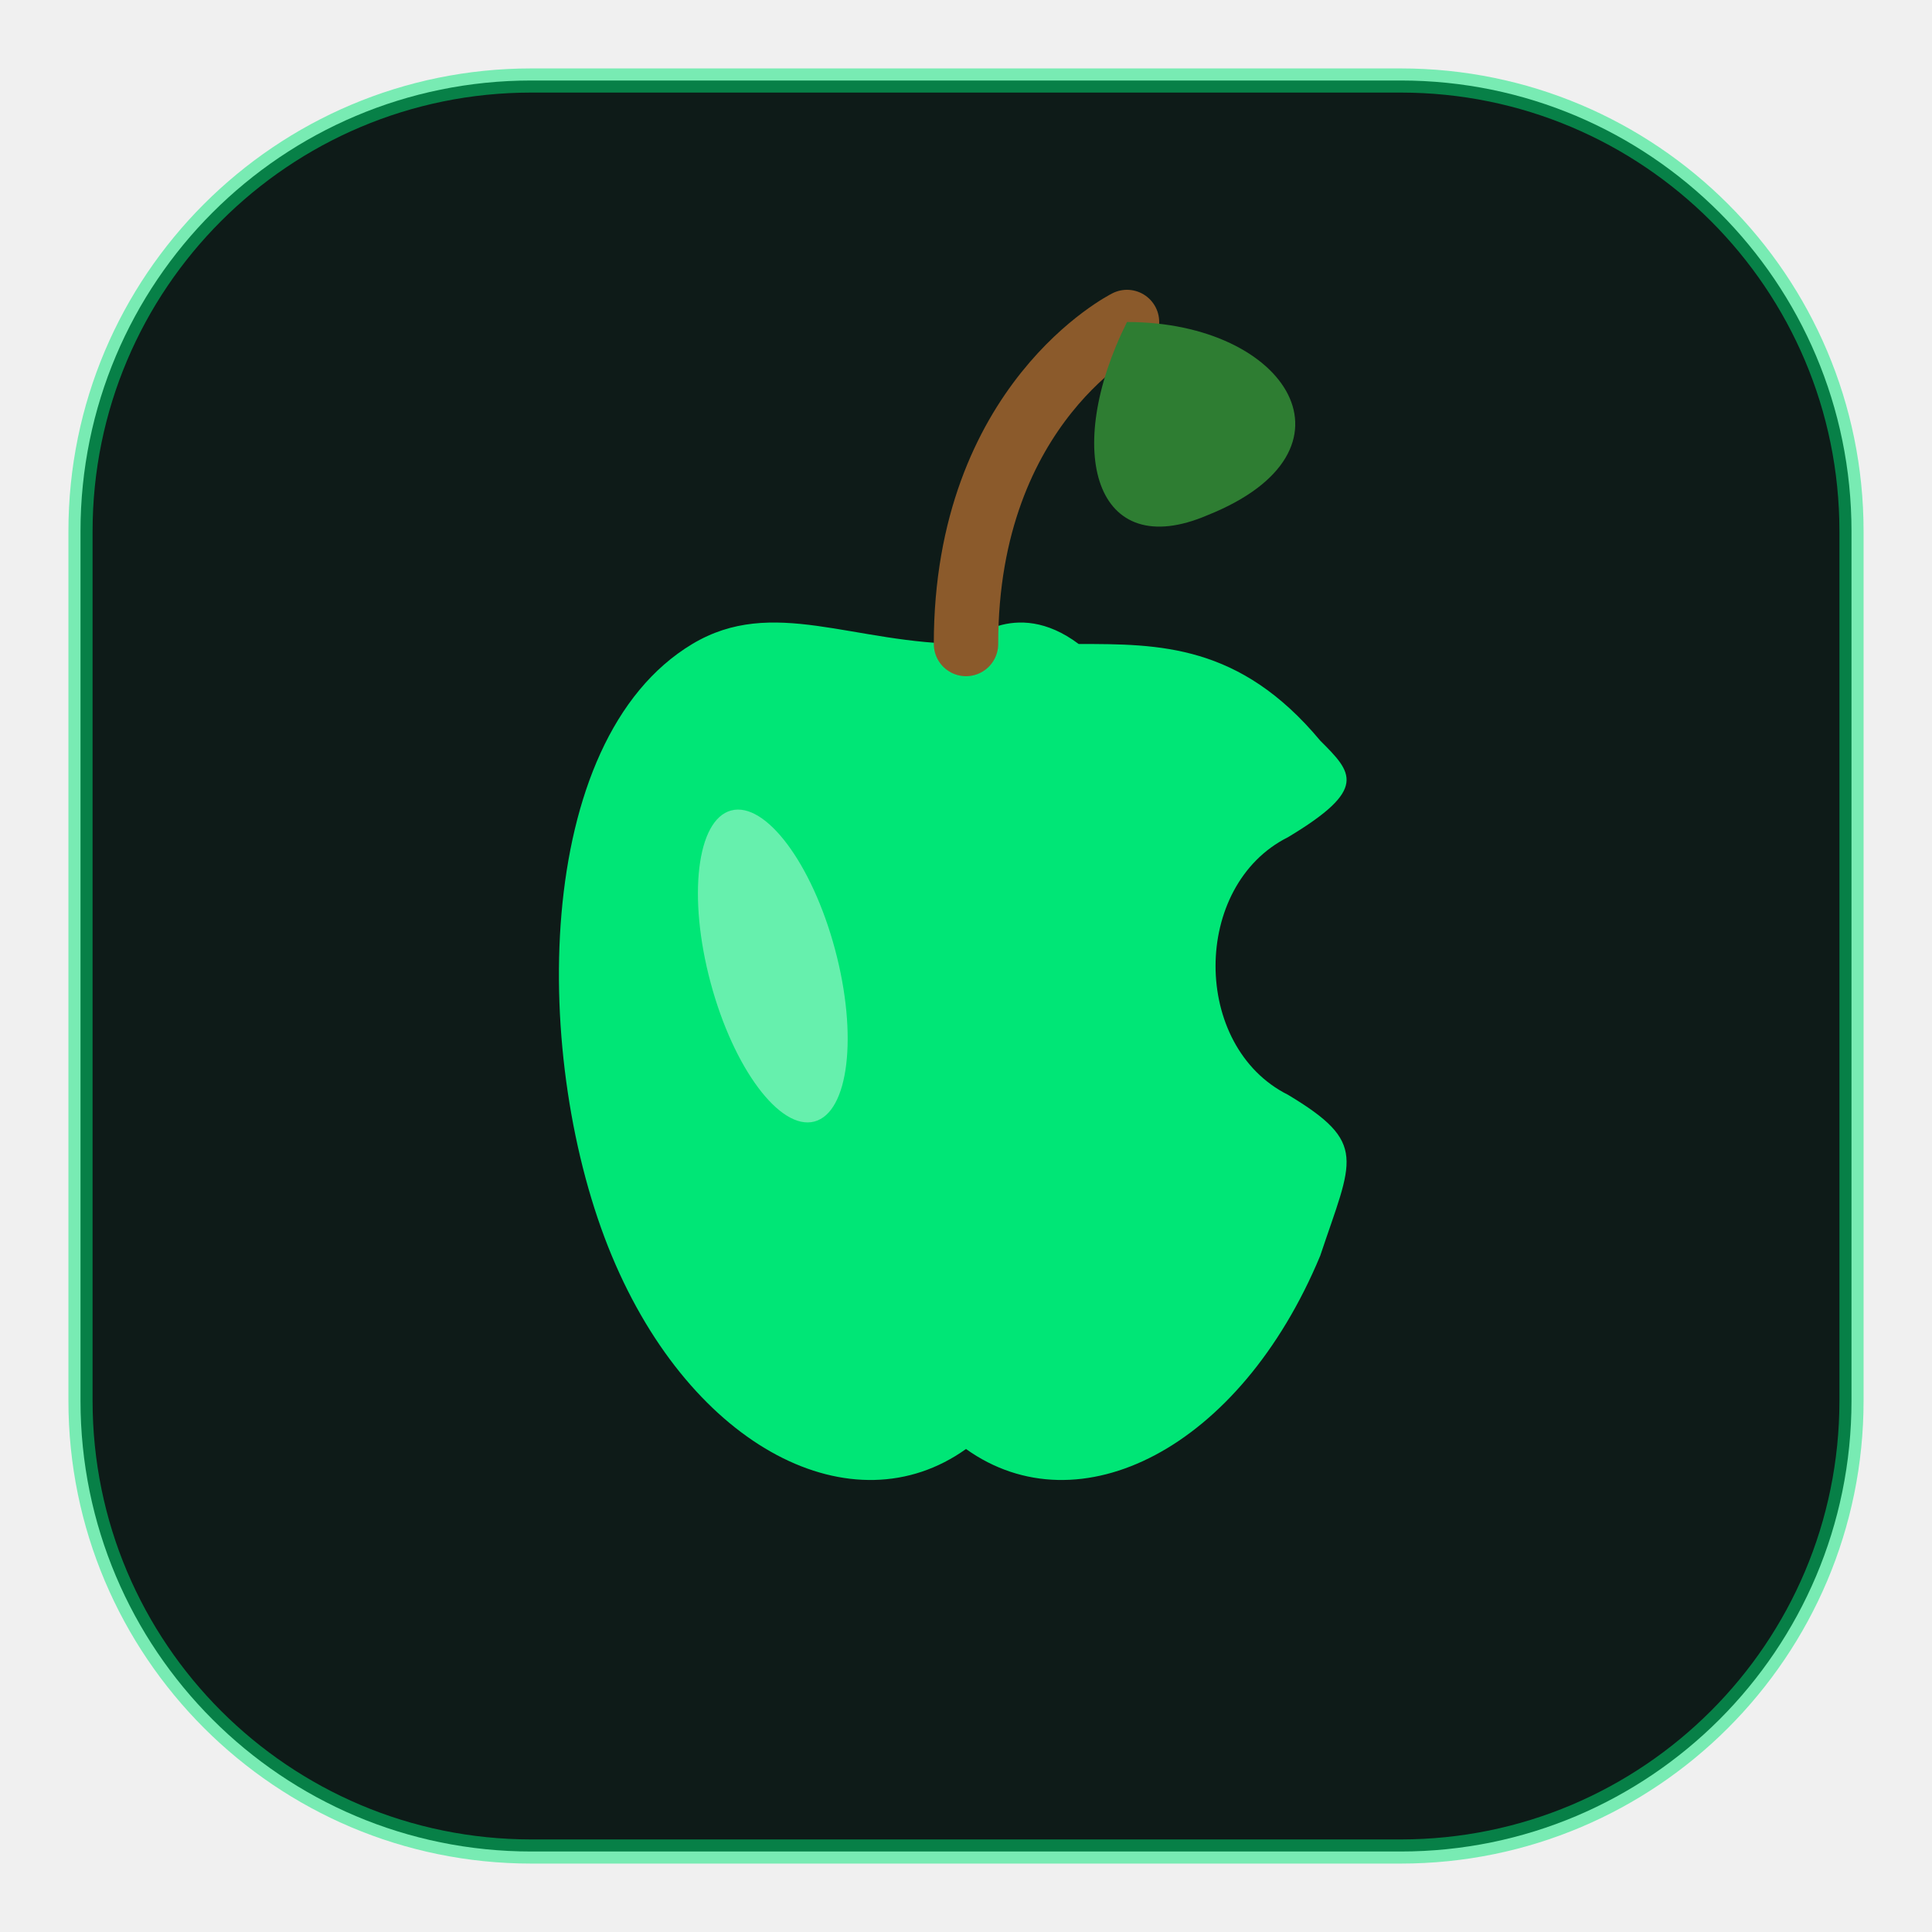
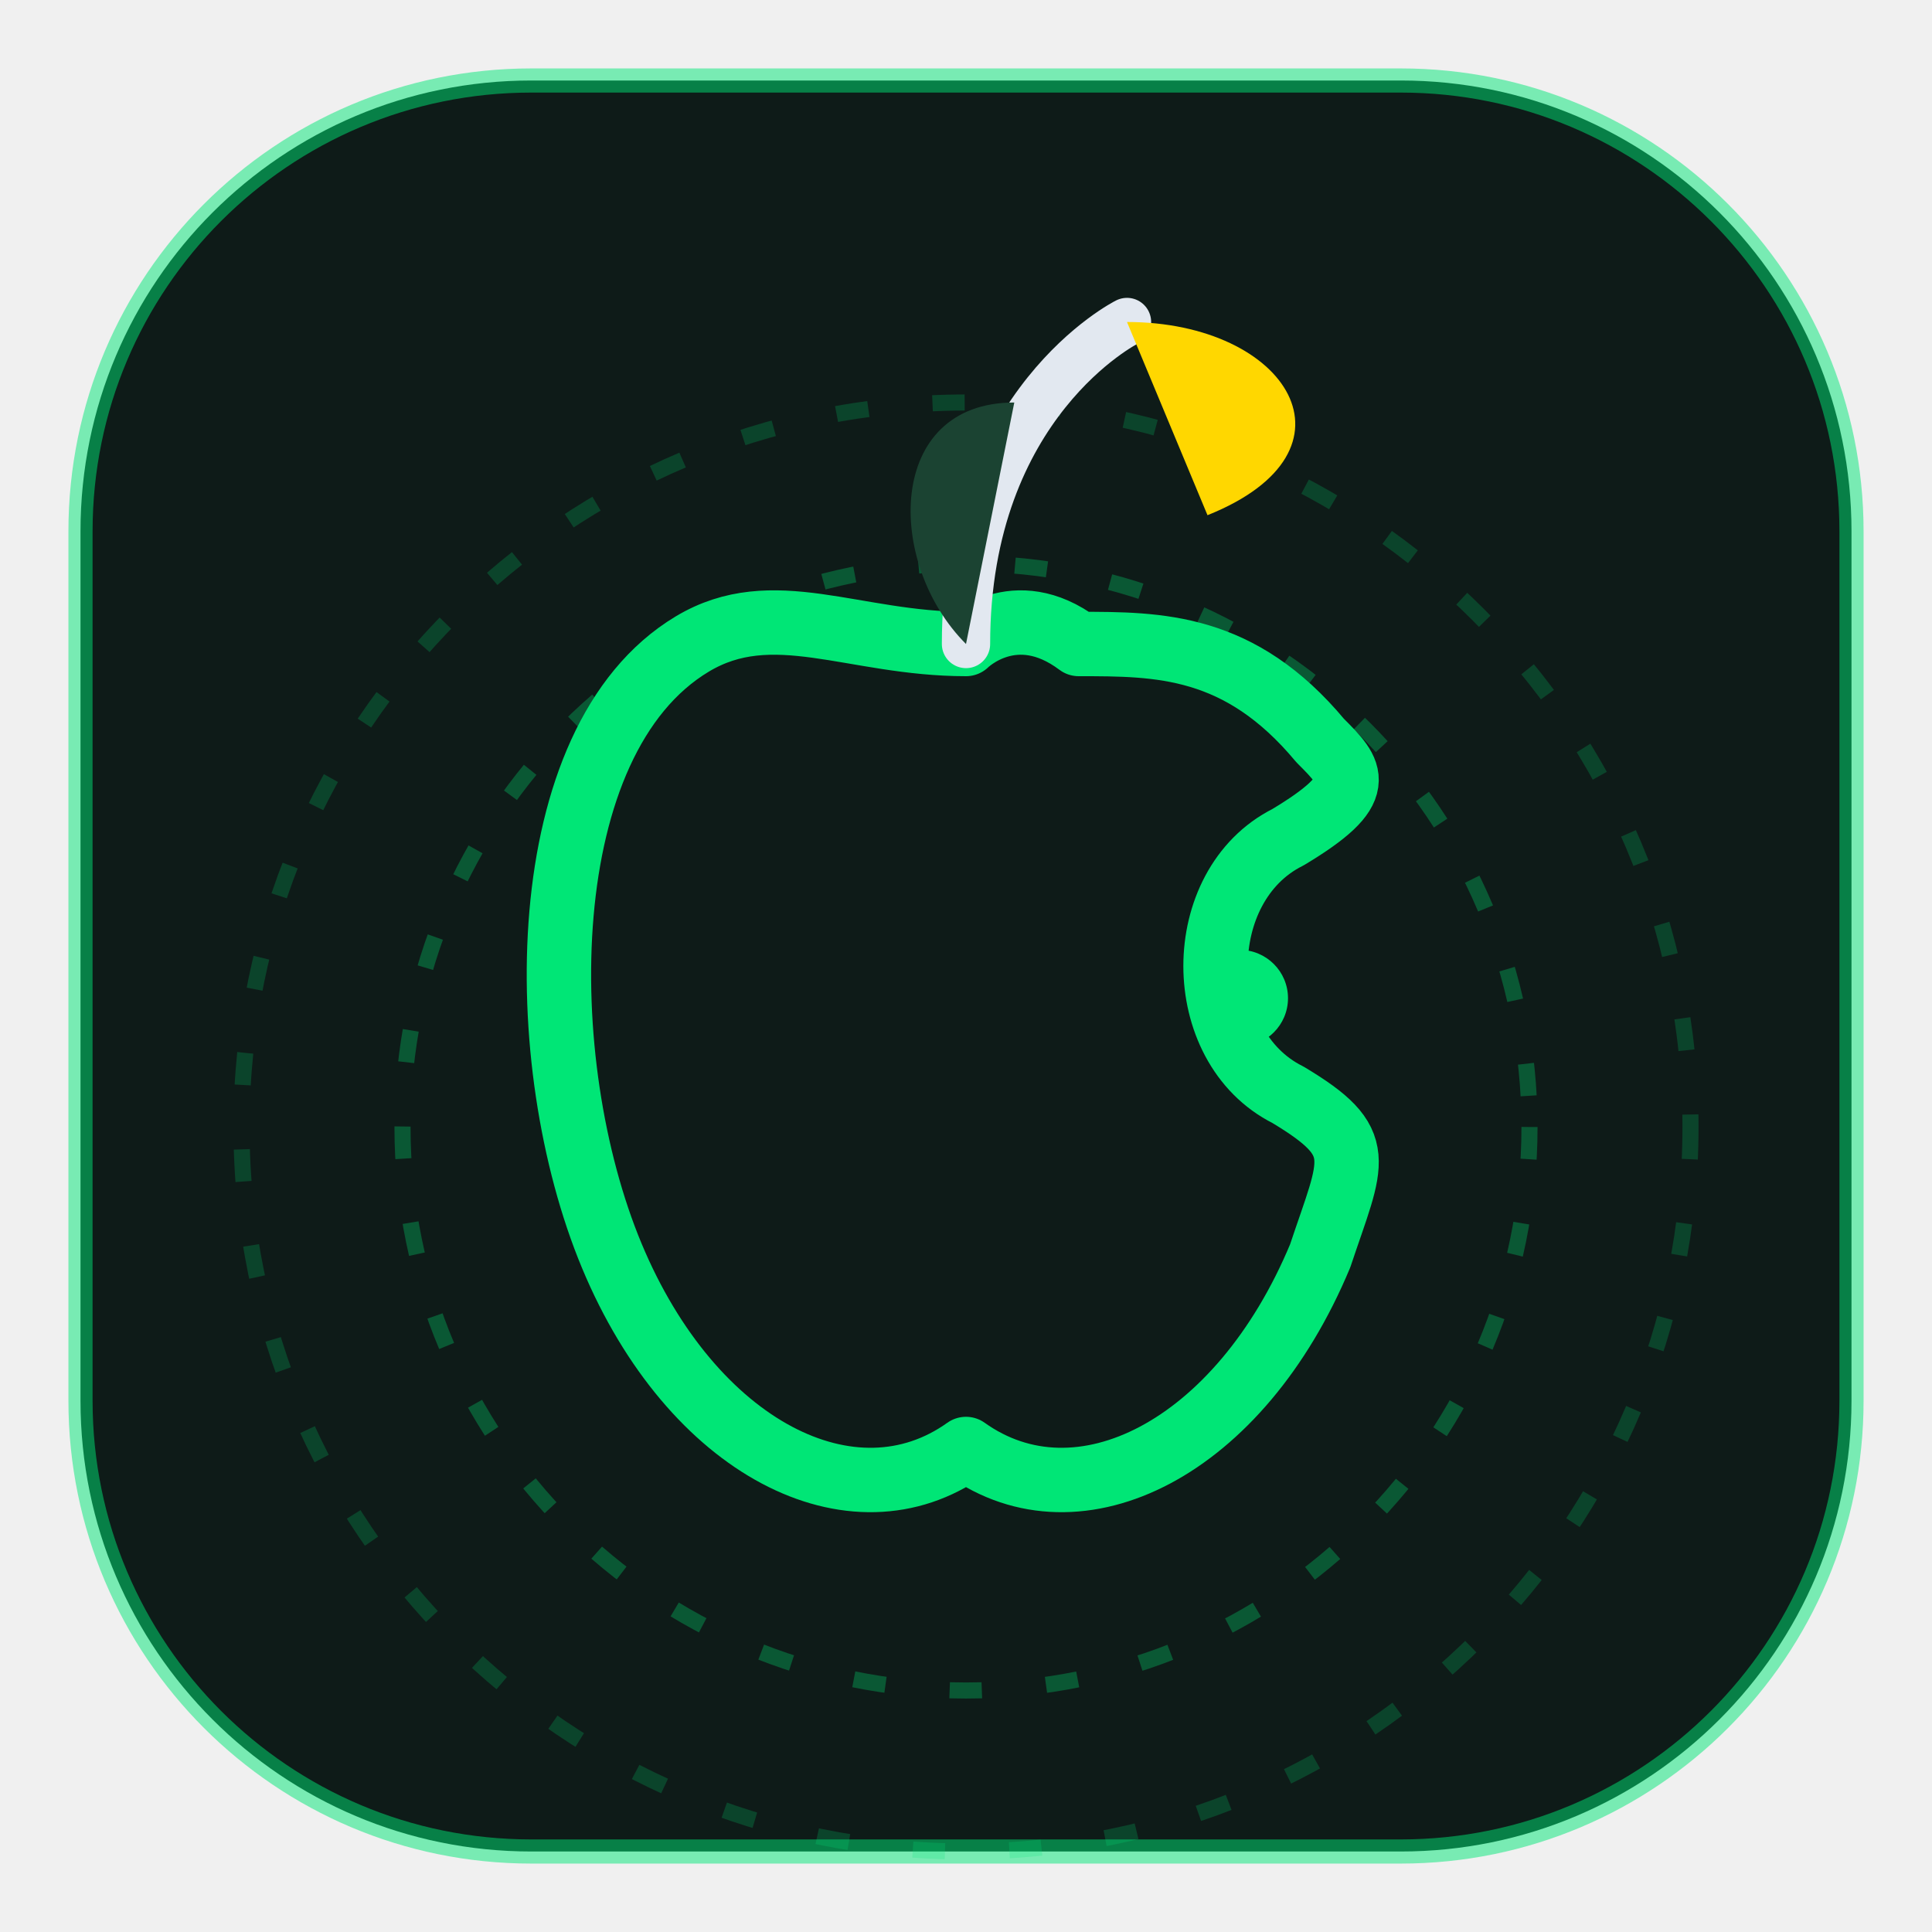
<svg xmlns="http://www.w3.org/2000/svg" viewBox="0 0 120 120">
  <rect x="5" y="5" width="110" height="110" rx="28" fill="#0E1B18" stroke="#00E676" stroke-width="1.5" stroke-opacity="0.5" />
-   {/* Solid Apple Body */}
-   <path d="M 60 40 C 53 40, 48 37, 43 40 C 33 46, 33 66, 38 78 C 43 90, 53 95, 60 90 C 67 95, 77 90, 82 78 C 84 72, 85 71, 80 68 C 74 65, 74 55, 80 52 C 85 49, 84 48, 82 46 C 77 40, 72 40, 67 40 C 63 37, 60 40, 60 40 Z" fill="#00E676" />
-   {/* Highlight */}
-   <ellipse cx="48" cy="60" rx="4" ry="10" fill="#FFFFFF" opacity="0.4" transform="rotate(-15 48 60)" />
+   {/* Background radar waves */}
+   <circle cx="60" cy="70" r="45" fill="none" stroke="#00E676" stroke-width="1" stroke-dasharray="2,4" opacity="0.2" />
+   <circle cx="60" cy="70" r="35" fill="none" stroke="#00E676" stroke-width="1" stroke-dasharray="2,4" opacity="0.3" />
+   {/* Outline Apple Body with Bite */}
+   <path d="M 60 40 C 53 40, 48 37, 43 40 C 33 46, 33 66, 38 78 C 43 90, 53 95, 60 90 C 67 95, 77 90, 82 78 C 84 72, 85 71, 80 68 C 74 65, 74 55, 80 52 C 85 49, 84 48, 82 46 C 77 40, 72 40, 67 40 C 63 37, 60 40, 60 40 Z" fill="none" stroke="#00E676" stroke-width="4" stroke-linecap="round" stroke-linejoin="round" />
+   {/* Radar Dot (Bite center) */}
+   <circle cx="77" cy="62" r="3" fill="#00E676" />
  {/* Stem */}
-   <path d="M 60 40 C 60 25, 70 20, 70 20" fill="none" stroke="#8B5A2B" stroke-width="4" stroke-linecap="round" />
+   <path d="M 60 40 C 60 25, 70 20, 70 20" fill="none" stroke="#E2E8F0" stroke-width="3" stroke-linecap="round" />
  {/* Leaf */}
-   <path d="M 70 20 C 80 20, 85 28, 75 32 C 68 35, 66 28, 70 20 Z" fill="#2E7D32" />
+   <path d="M 70 20 C 80 20, 85 28, 75 32 Z" fill="#FFD700" />
+   {/* Secondary Leaf/Accent */}
+   <path d="M 60 40 C 55 35, 55 25, 63 25 Z" fill="#1B4332" />
</svg>
